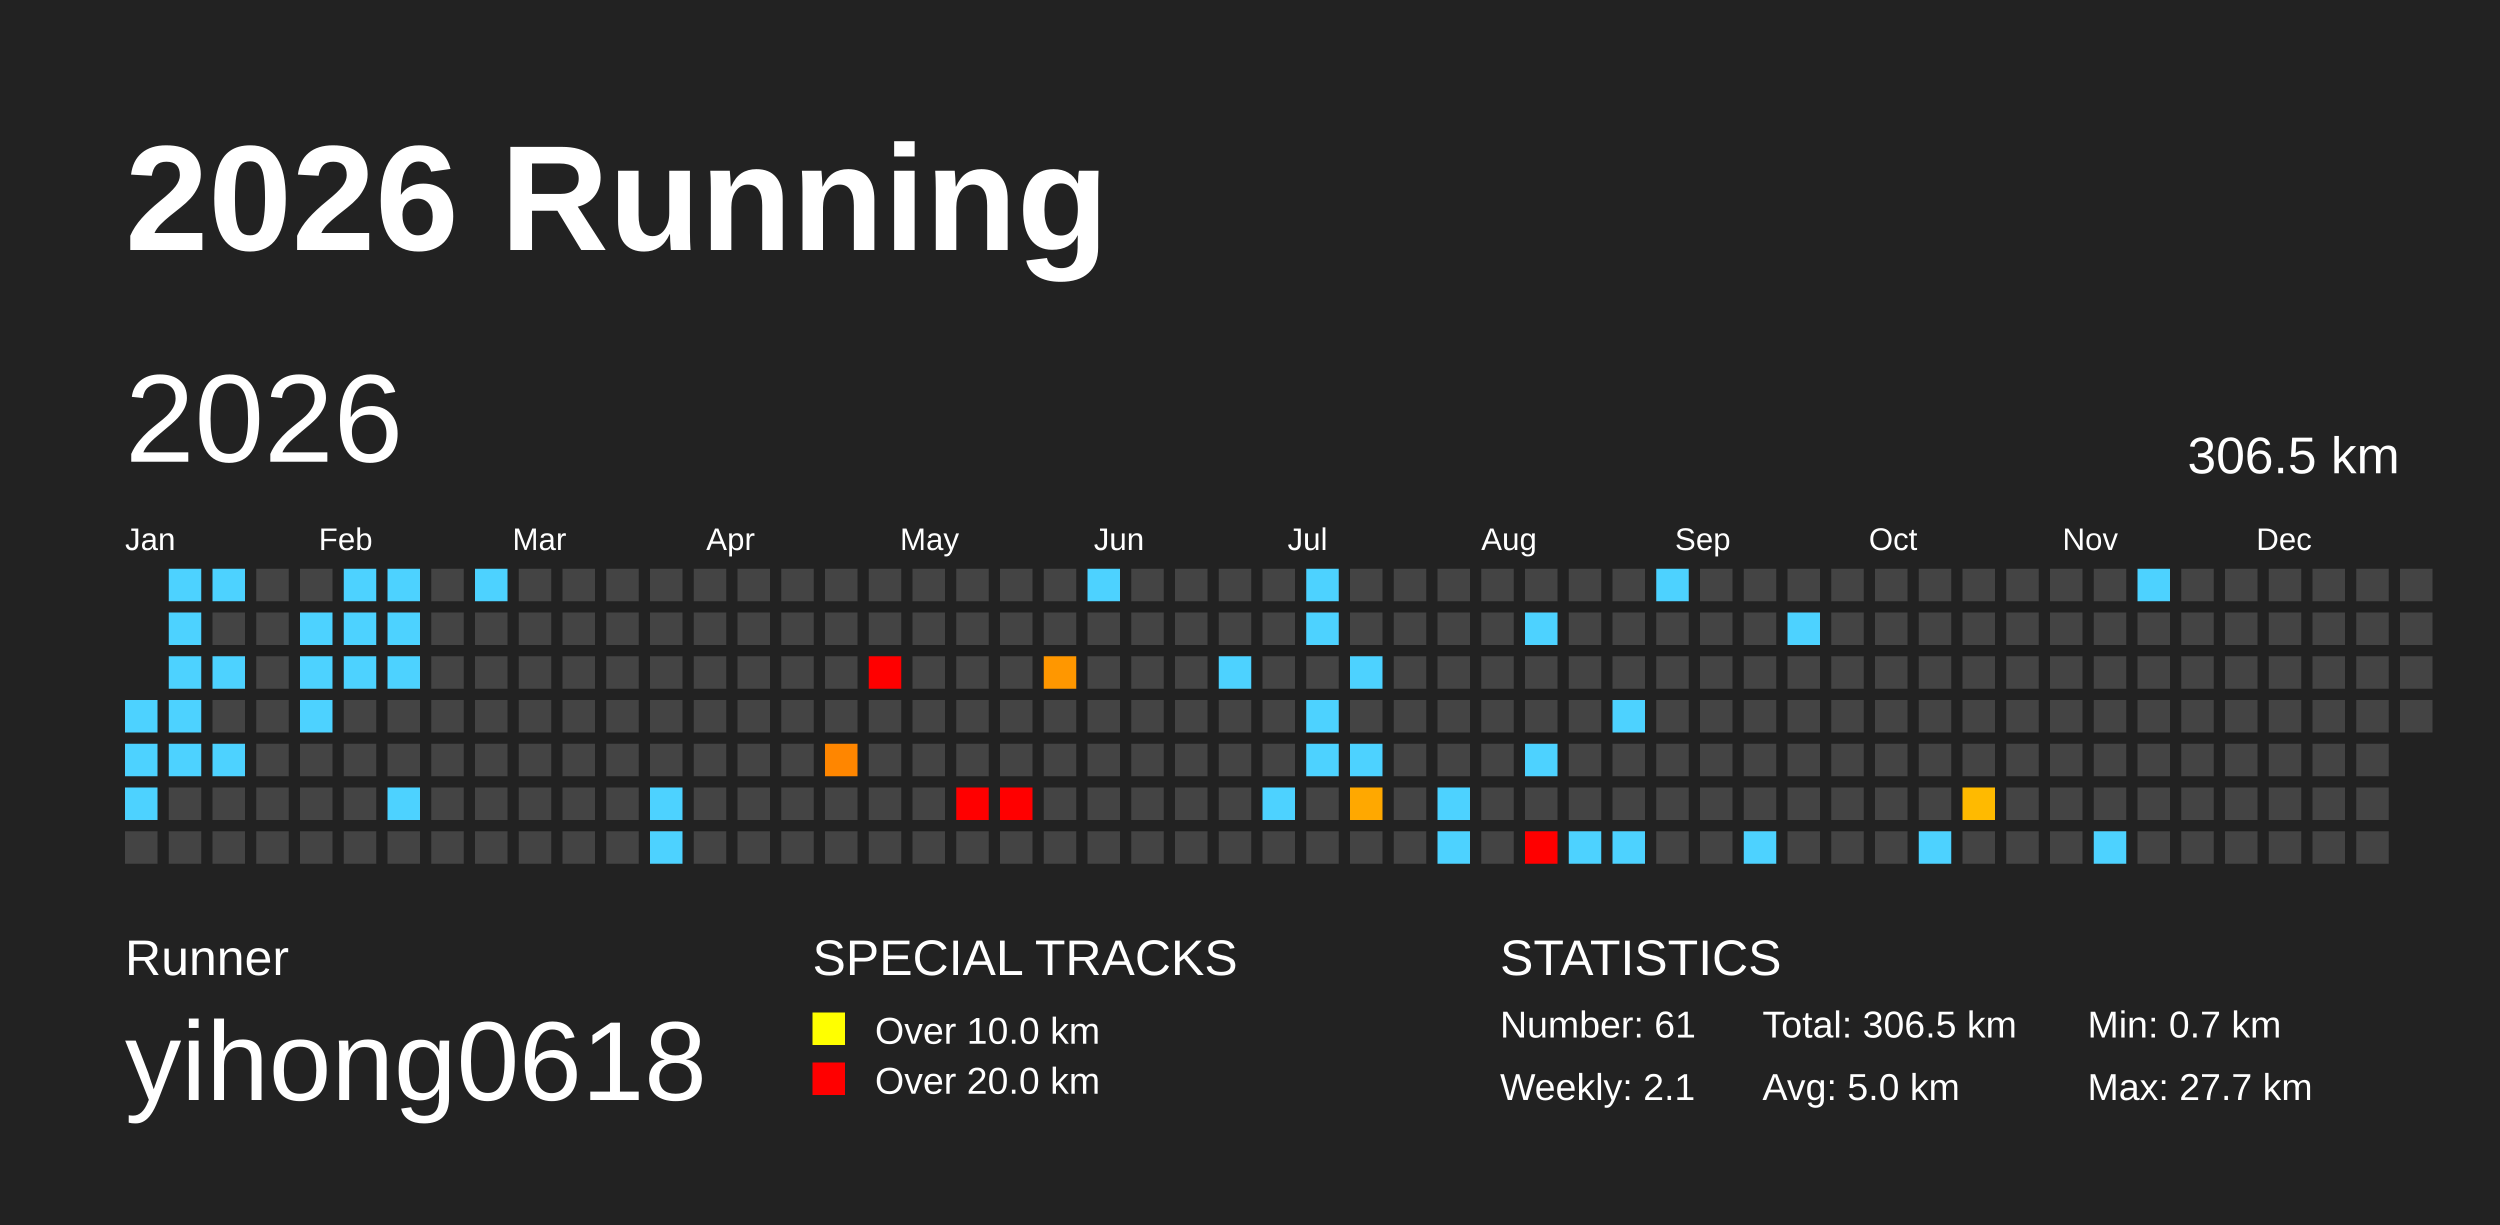
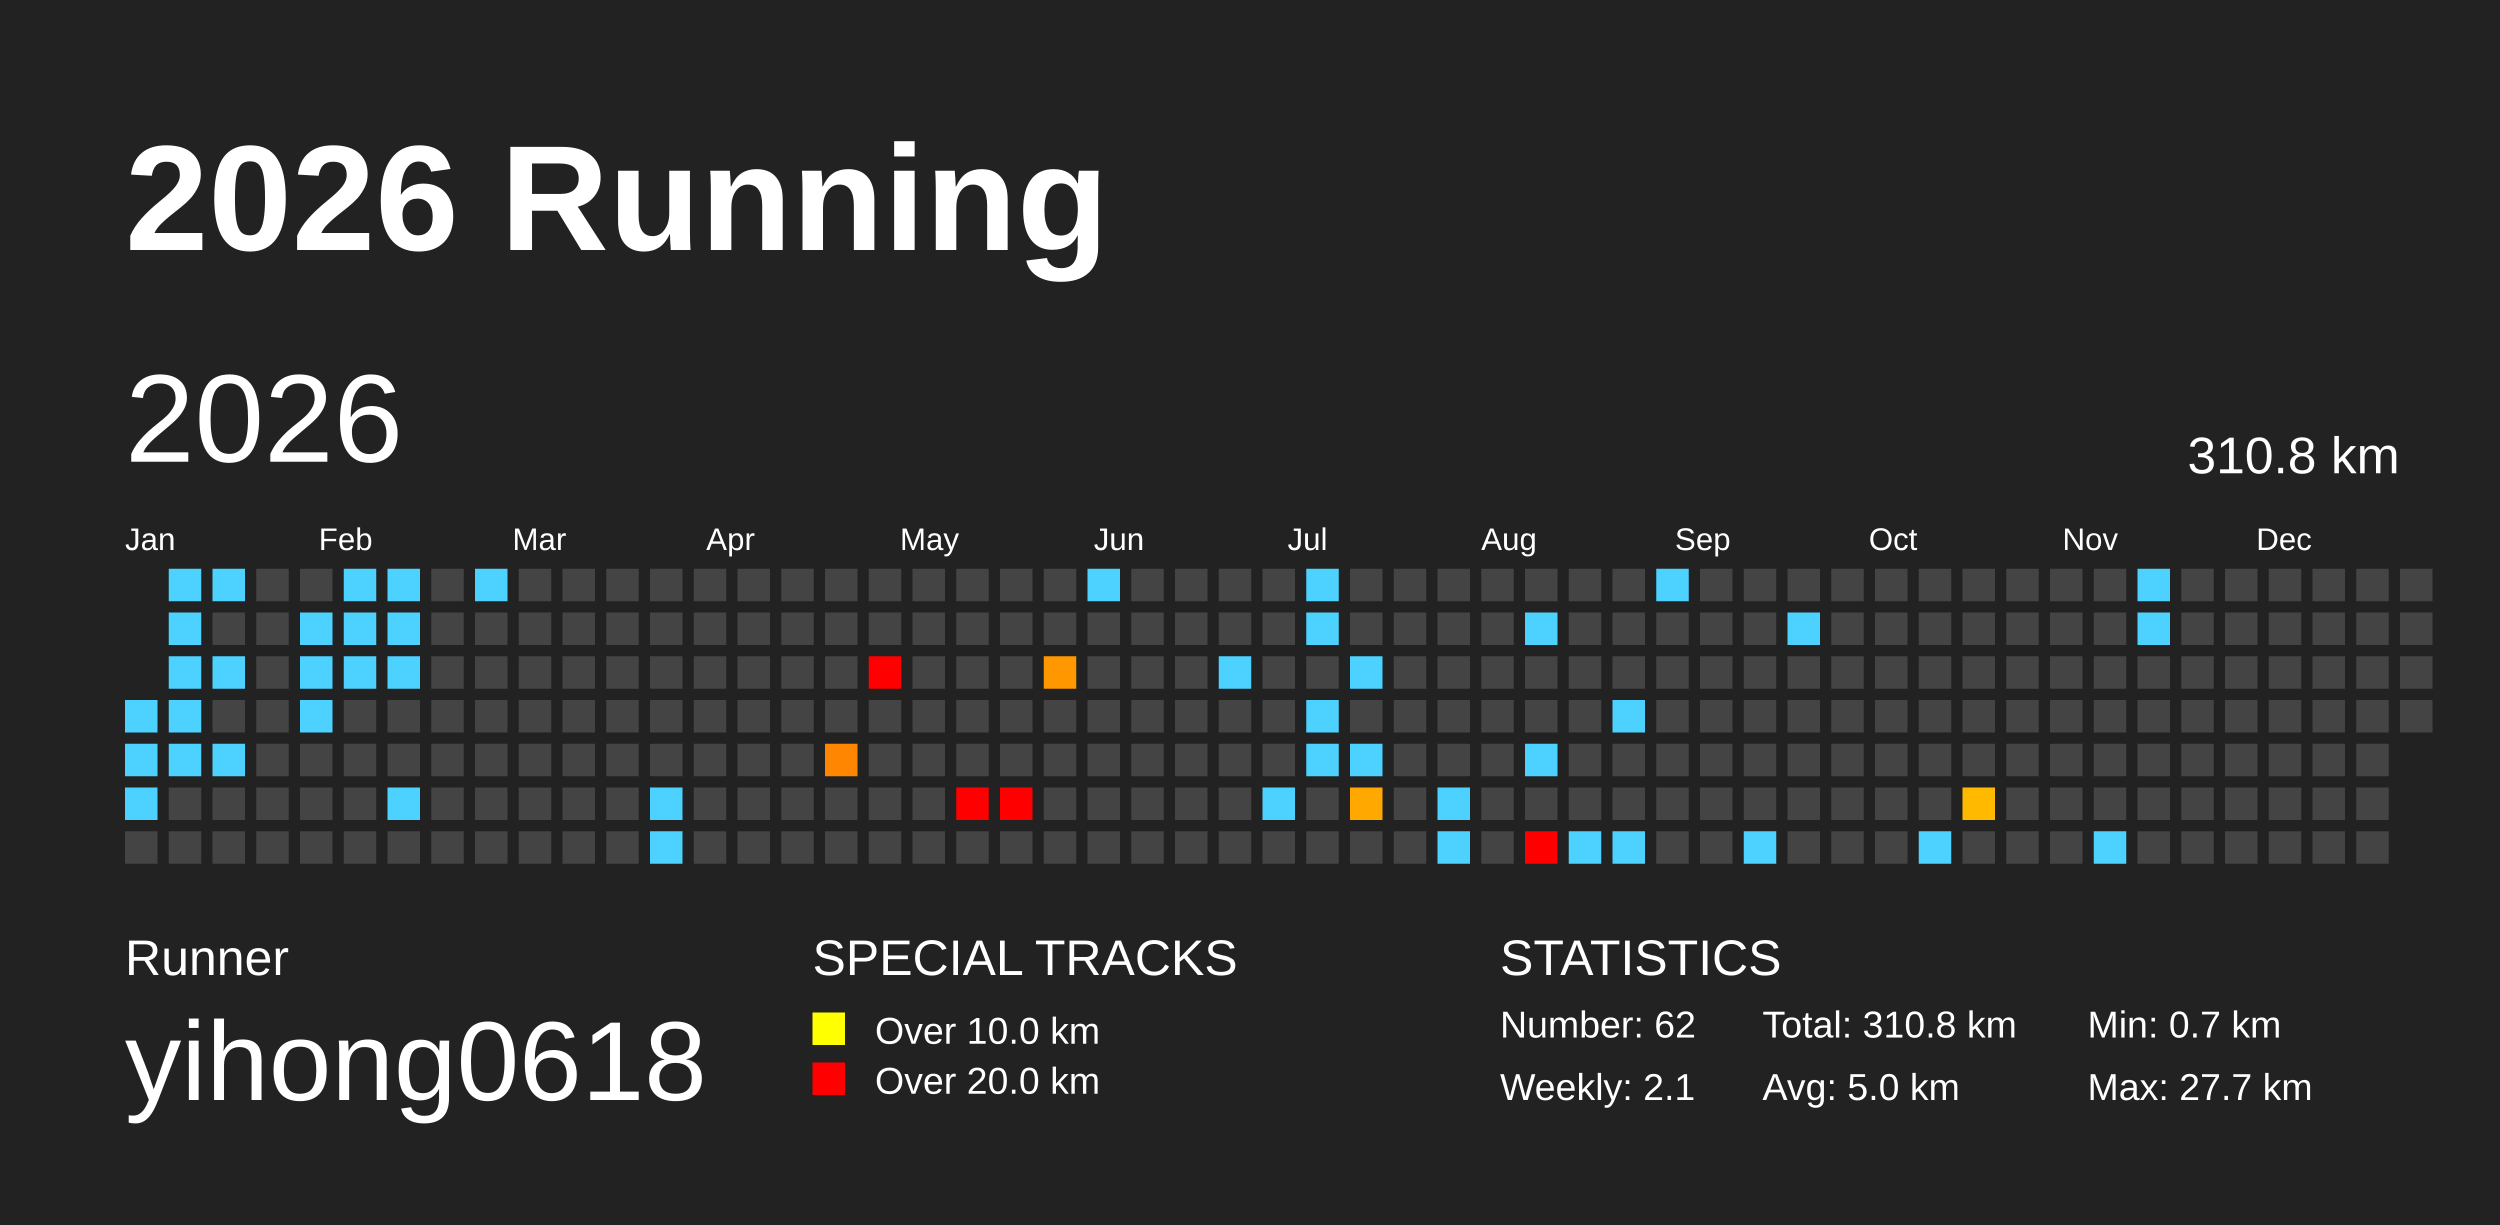
<svg xmlns="http://www.w3.org/2000/svg" baseProfile="full" height="98mm" version="1.1" viewBox="0,0,200,98" width="200mm">
  <defs />
  <rect fill="#222222" height="98" width="200" x="0" y="0" />
  <text fill="#FFFFFF" style="font-size:12px; font-family:Arial; font-weight:bold;" x="10" y="20">2026 Running</text>
  <text fill="#FFFFFF" style="font-size:4px; font-family:Arial" x="10" y="78">Runner</text>
  <text fill="#FFFFFF" style="font-size:9px; font-family:Arial" x="10" y="88">yihong0618</text>
  <text fill="#FFFFFF" style="font-size:4px; font-family:Arial" x="65" y="78">SPECIAL TRACKS</text>
  <rect fill="yellow" height="2.6" width="2.6" x="65" y="81" />
  <text fill="#FFFFFF" style="font-size:3px; font-family:Arial" x="70" y="83.5">Over 10.0 km</text>
  <rect fill="red" height="2.6" width="2.6" x="65" y="85" />
  <text fill="#FFFFFF" style="font-size:3px; font-family:Arial" x="70" y="87.5">Over 20.0 km</text>
  <text fill="#FFFFFF" style="font-size:4px; font-family:Arial" x="120" y="78">STATISTICS</text>
-   <text fill="#FFFFFF" style="font-size:3px; font-family:Arial" x="120" y="83">Number: 61</text>
+   <text fill="#FFFFFF" style="font-size:3px; font-family:Arial" x="120" y="83">Number: 62</text>
  <text fill="#FFFFFF" style="font-size:3px; font-family:Arial" x="120" y="88">Weekly: 2.1</text>
-   <text fill="#FFFFFF" style="font-size:3px; font-family:Arial" x="141" y="83">Total: 306.5 km</text>
+   <text fill="#FFFFFF" style="font-size:3px; font-family:Arial" x="141" y="83">Total: 310.8 km</text>
  <text fill="#FFFFFF" style="font-size:3px; font-family:Arial" x="141" y="88">Avg: 5.0 km</text>
  <text fill="#FFFFFF" style="font-size:3px; font-family:Arial" x="167" y="83">Min: 0.7 km</text>
  <text fill="#FFFFFF" style="font-size:3px; font-family:Arial" x="167" y="88">Max: 27.7 km</text>
  <text dominant-baseline="hanging" fill="#FFFFFF" style="font-size:10.0px; font-family:Arial;" x="10" y="30">2026</text>
-   <text dominant-baseline="hanging" fill="#FFFFFF" style="font-size:4.125px; font-family:Arial;" x="175" y="35">306.5 km</text>
+   <text dominant-baseline="hanging" fill="#FFFFFF" style="font-size:4.125px; font-family:Arial;" x="175" y="35">310.8 km</text>
  <text fill="#FFFFFF" style="font-size:2.5px; font-family:Arial" x="10.0" y="44">Jan</text>
  <text fill="#FFFFFF" style="font-size:2.5px; font-family:Arial" x="25.5" y="44">Feb</text>
  <text fill="#FFFFFF" style="font-size:2.5px; font-family:Arial" x="41.0" y="44">Mar</text>
  <text fill="#FFFFFF" style="font-size:2.5px; font-family:Arial" x="56.5" y="44">Apr</text>
  <text fill="#FFFFFF" style="font-size:2.5px; font-family:Arial" x="72.0" y="44">May</text>
  <text fill="#FFFFFF" style="font-size:2.5px; font-family:Arial" x="87.5" y="44">Jun</text>
  <text fill="#FFFFFF" style="font-size:2.5px; font-family:Arial" x="103.0" y="44">Jul</text>
  <text fill="#FFFFFF" style="font-size:2.5px; font-family:Arial" x="118.5" y="44">Aug</text>
  <text fill="#FFFFFF" style="font-size:2.5px; font-family:Arial" x="134.0" y="44">Sep</text>
  <text fill="#FFFFFF" style="font-size:2.5px; font-family:Arial" x="149.5" y="44">Oct</text>
  <text fill="#FFFFFF" style="font-size:2.5px; font-family:Arial" x="165.0" y="44">Nov</text>
  <text fill="#FFFFFF" style="font-size:2.5px; font-family:Arial" x="180.5" y="44">Dec</text>
  <rect fill="#4dd2ff" height="2.6" width="2.6" x="10.0" y="56.0" />
  <rect fill="#4dd2ff" height="2.6" width="2.6" x="10.0" y="59.5" />
  <rect fill="#4dd2ff" height="2.6" width="2.6" x="10.0" y="63.0" />
  <rect fill="#444444" height="2.6" width="2.6" x="10.0" y="66.5" />
  <rect fill="#4dd2ff" height="2.6" width="2.6" x="13.5" y="45.5" />
  <rect fill="#4dd2ff" height="2.6" width="2.6" x="13.5" y="49.0" />
  <rect fill="#4dd2ff" height="2.6" width="2.6" x="13.5" y="52.5" />
  <rect fill="#4dd2ff" height="2.6" width="2.6" x="13.5" y="56.0" />
  <rect fill="#4dd2ff" height="2.6" width="2.6" x="13.5" y="59.5" />
  <rect fill="#444444" height="2.6" width="2.6" x="13.5" y="63.0" />
  <rect fill="#444444" height="2.6" width="2.6" x="13.5" y="66.5" />
  <rect fill="#4dd2ff" height="2.6" width="2.6" x="17.0" y="45.5" />
  <rect fill="#444444" height="2.6" width="2.6" x="17.0" y="49.0" />
  <rect fill="#4dd2ff" height="2.6" width="2.6" x="17.0" y="52.5" />
  <rect fill="#444444" height="2.6" width="2.6" x="17.0" y="56.0" />
  <rect fill="#4dd2ff" height="2.6" width="2.6" x="17.0" y="59.5" />
  <rect fill="#444444" height="2.6" width="2.6" x="17.0" y="63.0" />
  <rect fill="#444444" height="2.6" width="2.6" x="17.0" y="66.5" />
  <rect fill="#444444" height="2.6" width="2.6" x="20.5" y="45.5" />
  <rect fill="#444444" height="2.6" width="2.6" x="20.5" y="49.0" />
  <rect fill="#444444" height="2.6" width="2.6" x="20.5" y="52.5" />
  <rect fill="#444444" height="2.6" width="2.6" x="20.5" y="56.0" />
  <rect fill="#444444" height="2.6" width="2.6" x="20.5" y="59.5" />
  <rect fill="#444444" height="2.6" width="2.6" x="20.5" y="63.0" />
  <rect fill="#444444" height="2.6" width="2.6" x="20.5" y="66.5" />
  <rect fill="#444444" height="2.6" width="2.6" x="24.0" y="45.5" />
  <rect fill="#4dd2ff" height="2.6" width="2.6" x="24.0" y="49.0" />
  <rect fill="#4dd2ff" height="2.6" width="2.6" x="24.0" y="52.5" />
  <rect fill="#4dd2ff" height="2.6" width="2.6" x="24.0" y="56.0" />
  <rect fill="#444444" height="2.6" width="2.6" x="24.0" y="59.5" />
  <rect fill="#444444" height="2.6" width="2.6" x="24.0" y="63.0" />
  <rect fill="#444444" height="2.6" width="2.6" x="24.0" y="66.5" />
  <rect fill="#4dd2ff" height="2.6" width="2.6" x="27.5" y="45.5" />
  <rect fill="#4dd2ff" height="2.6" width="2.6" x="27.5" y="49.0" />
  <rect fill="#4dd2ff" height="2.6" width="2.6" x="27.5" y="52.5" />
  <rect fill="#444444" height="2.6" width="2.6" x="27.5" y="56.0" />
  <rect fill="#444444" height="2.6" width="2.6" x="27.5" y="59.5" />
  <rect fill="#444444" height="2.6" width="2.6" x="27.5" y="63.0" />
  <rect fill="#444444" height="2.6" width="2.6" x="27.5" y="66.5" />
  <rect fill="#4dd2ff" height="2.6" width="2.6" x="31.0" y="45.5" />
  <rect fill="#4dd2ff" height="2.6" width="2.6" x="31.0" y="49.0" />
  <rect fill="#4dd2ff" height="2.6" width="2.6" x="31.0" y="52.5" />
  <rect fill="#444444" height="2.6" width="2.6" x="31.0" y="56.0" />
  <rect fill="#444444" height="2.6" width="2.6" x="31.0" y="59.5" />
  <rect fill="#4dd2ff" height="2.6" width="2.6" x="31.0" y="63.0" />
  <rect fill="#444444" height="2.6" width="2.6" x="31.0" y="66.5" />
  <rect fill="#444444" height="2.6" width="2.6" x="34.5" y="45.5" />
  <rect fill="#444444" height="2.6" width="2.6" x="34.5" y="49.0" />
  <rect fill="#444444" height="2.6" width="2.6" x="34.5" y="52.5" />
  <rect fill="#444444" height="2.6" width="2.6" x="34.5" y="56.0" />
  <rect fill="#444444" height="2.6" width="2.6" x="34.5" y="59.5" />
  <rect fill="#444444" height="2.6" width="2.6" x="34.5" y="63.0" />
  <rect fill="#444444" height="2.6" width="2.6" x="34.5" y="66.5" />
  <rect fill="#4dd2ff" height="2.6" width="2.6" x="38.0" y="45.5" />
  <rect fill="#444444" height="2.6" width="2.6" x="38.0" y="49.0" />
  <rect fill="#444444" height="2.6" width="2.6" x="38.0" y="52.5" />
  <rect fill="#444444" height="2.6" width="2.6" x="38.0" y="56.0" />
  <rect fill="#444444" height="2.6" width="2.6" x="38.0" y="59.5" />
  <rect fill="#444444" height="2.6" width="2.6" x="38.0" y="63.0" />
  <rect fill="#444444" height="2.6" width="2.6" x="38.0" y="66.5" />
  <rect fill="#444444" height="2.6" width="2.6" x="41.5" y="45.5" />
  <rect fill="#444444" height="2.6" width="2.6" x="41.5" y="49.0" />
  <rect fill="#444444" height="2.6" width="2.6" x="41.5" y="52.5" />
  <rect fill="#444444" height="2.6" width="2.6" x="41.5" y="56.0" />
  <rect fill="#444444" height="2.6" width="2.6" x="41.5" y="59.5" />
  <rect fill="#444444" height="2.6" width="2.6" x="41.5" y="63.0" />
  <rect fill="#444444" height="2.6" width="2.6" x="41.5" y="66.5" />
  <rect fill="#444444" height="2.6" width="2.6" x="45.0" y="45.5" />
  <rect fill="#444444" height="2.6" width="2.6" x="45.0" y="49.0" />
  <rect fill="#444444" height="2.6" width="2.6" x="45.0" y="52.5" />
  <rect fill="#444444" height="2.6" width="2.6" x="45.0" y="56.0" />
  <rect fill="#444444" height="2.6" width="2.6" x="45.0" y="59.5" />
  <rect fill="#444444" height="2.6" width="2.6" x="45.0" y="63.0" />
  <rect fill="#444444" height="2.6" width="2.6" x="45.0" y="66.5" />
  <rect fill="#444444" height="2.6" width="2.6" x="48.5" y="45.5" />
  <rect fill="#444444" height="2.6" width="2.6" x="48.5" y="49.0" />
  <rect fill="#444444" height="2.6" width="2.6" x="48.5" y="52.5" />
  <rect fill="#444444" height="2.6" width="2.6" x="48.5" y="56.0" />
  <rect fill="#444444" height="2.6" width="2.6" x="48.5" y="59.5" />
  <rect fill="#444444" height="2.6" width="2.6" x="48.5" y="63.0" />
  <rect fill="#444444" height="2.6" width="2.6" x="48.5" y="66.5" />
  <rect fill="#444444" height="2.6" width="2.6" x="52.0" y="45.5" />
  <rect fill="#444444" height="2.6" width="2.6" x="52.0" y="49.0" />
  <rect fill="#444444" height="2.6" width="2.6" x="52.0" y="52.5" />
  <rect fill="#444444" height="2.6" width="2.6" x="52.0" y="56.0" />
  <rect fill="#444444" height="2.6" width="2.6" x="52.0" y="59.5" />
  <rect fill="#4dd2ff" height="2.6" width="2.6" x="52.0" y="63.0" />
  <rect fill="#4dd2ff" height="2.6" width="2.6" x="52.0" y="66.5" />
  <rect fill="#444444" height="2.6" width="2.6" x="55.5" y="45.5" />
  <rect fill="#444444" height="2.6" width="2.6" x="55.5" y="49.0" />
  <rect fill="#444444" height="2.6" width="2.6" x="55.5" y="52.5" />
  <rect fill="#444444" height="2.6" width="2.6" x="55.5" y="56.0" />
  <rect fill="#444444" height="2.6" width="2.6" x="55.5" y="59.5" />
  <rect fill="#444444" height="2.6" width="2.6" x="55.5" y="63.0" />
  <rect fill="#444444" height="2.6" width="2.6" x="55.5" y="66.5" />
  <rect fill="#444444" height="2.6" width="2.6" x="59.0" y="45.5" />
  <rect fill="#444444" height="2.6" width="2.6" x="59.0" y="49.0" />
  <rect fill="#444444" height="2.6" width="2.6" x="59.0" y="52.5" />
  <rect fill="#444444" height="2.6" width="2.6" x="59.0" y="56.0" />
  <rect fill="#444444" height="2.6" width="2.6" x="59.0" y="59.5" />
  <rect fill="#444444" height="2.6" width="2.6" x="59.0" y="63.0" />
  <rect fill="#444444" height="2.6" width="2.6" x="59.0" y="66.5" />
  <rect fill="#444444" height="2.6" width="2.6" x="62.5" y="45.5" />
  <rect fill="#444444" height="2.6" width="2.6" x="62.5" y="49.0" />
  <rect fill="#444444" height="2.6" width="2.6" x="62.5" y="52.5" />
  <rect fill="#444444" height="2.6" width="2.6" x="62.5" y="56.0" />
  <rect fill="#444444" height="2.6" width="2.6" x="62.5" y="59.5" />
  <rect fill="#444444" height="2.6" width="2.6" x="62.5" y="63.0" />
  <rect fill="#444444" height="2.6" width="2.6" x="62.5" y="66.5" />
  <rect fill="#444444" height="2.6" width="2.6" x="66.0" y="45.5" />
  <rect fill="#444444" height="2.6" width="2.6" x="66.0" y="49.0" />
  <rect fill="#444444" height="2.6" width="2.6" x="66.0" y="52.5" />
  <rect fill="#444444" height="2.6" width="2.6" x="66.0" y="56.0" />
  <rect fill="#ff8600" height="2.6" width="2.6" x="66.0" y="59.5" />
  <rect fill="#444444" height="2.6" width="2.6" x="66.0" y="63.0" />
  <rect fill="#444444" height="2.6" width="2.6" x="66.0" y="66.5" />
  <rect fill="#444444" height="2.6" width="2.6" x="69.5" y="45.5" />
  <rect fill="#444444" height="2.6" width="2.6" x="69.5" y="49.0" />
  <rect fill="red" height="2.6" width="2.6" x="69.5" y="52.5" />
  <rect fill="#444444" height="2.6" width="2.6" x="69.5" y="56.0" />
  <rect fill="#444444" height="2.6" width="2.6" x="69.5" y="59.5" />
  <rect fill="#444444" height="2.6" width="2.6" x="69.5" y="63.0" />
  <rect fill="#444444" height="2.6" width="2.6" x="69.5" y="66.5" />
  <rect fill="#444444" height="2.6" width="2.6" x="73.0" y="45.5" />
  <rect fill="#444444" height="2.6" width="2.6" x="73.0" y="49.0" />
  <rect fill="#444444" height="2.6" width="2.6" x="73.0" y="52.5" />
  <rect fill="#444444" height="2.6" width="2.6" x="73.0" y="56.0" />
  <rect fill="#444444" height="2.6" width="2.6" x="73.0" y="59.5" />
  <rect fill="#444444" height="2.6" width="2.6" x="73.0" y="63.0" />
  <rect fill="#444444" height="2.6" width="2.6" x="73.0" y="66.5" />
  <rect fill="#444444" height="2.6" width="2.6" x="76.5" y="45.5" />
  <rect fill="#444444" height="2.6" width="2.6" x="76.5" y="49.0" />
  <rect fill="#444444" height="2.6" width="2.6" x="76.5" y="52.5" />
  <rect fill="#444444" height="2.6" width="2.6" x="76.5" y="56.0" />
  <rect fill="#444444" height="2.6" width="2.6" x="76.5" y="59.5" />
  <rect fill="red" height="2.6" width="2.6" x="76.5" y="63.0" />
  <rect fill="#444444" height="2.6" width="2.6" x="76.5" y="66.5" />
  <rect fill="#444444" height="2.6" width="2.6" x="80.0" y="45.5" />
  <rect fill="#444444" height="2.6" width="2.6" x="80.0" y="49.0" />
  <rect fill="#444444" height="2.6" width="2.6" x="80.0" y="52.5" />
  <rect fill="#444444" height="2.6" width="2.6" x="80.0" y="56.0" />
  <rect fill="#444444" height="2.6" width="2.6" x="80.0" y="59.5" />
  <rect fill="red" height="2.6" width="2.6" x="80.0" y="63.0" />
  <rect fill="#444444" height="2.6" width="2.6" x="80.0" y="66.5" />
  <rect fill="#444444" height="2.6" width="2.6" x="83.5" y="45.5" />
  <rect fill="#444444" height="2.6" width="2.6" x="83.5" y="49.0" />
  <rect fill="#ff9700" height="2.6" width="2.6" x="83.5" y="52.5" />
  <rect fill="#444444" height="2.6" width="2.6" x="83.5" y="56.0" />
  <rect fill="#444444" height="2.6" width="2.6" x="83.5" y="59.5" />
  <rect fill="#444444" height="2.6" width="2.6" x="83.5" y="63.0" />
  <rect fill="#444444" height="2.6" width="2.6" x="83.5" y="66.5" />
  <rect fill="#4dd2ff" height="2.6" width="2.6" x="87.0" y="45.5" />
  <rect fill="#444444" height="2.6" width="2.6" x="87.0" y="49.0" />
  <rect fill="#444444" height="2.6" width="2.6" x="87.0" y="52.5" />
  <rect fill="#444444" height="2.6" width="2.6" x="87.0" y="56.0" />
  <rect fill="#444444" height="2.6" width="2.6" x="87.0" y="59.5" />
  <rect fill="#444444" height="2.6" width="2.6" x="87.0" y="63.0" />
  <rect fill="#444444" height="2.6" width="2.6" x="87.0" y="66.5" />
  <rect fill="#444444" height="2.6" width="2.6" x="90.5" y="45.5" />
  <rect fill="#444444" height="2.6" width="2.6" x="90.5" y="49.0" />
  <rect fill="#444444" height="2.6" width="2.6" x="90.5" y="52.5" />
  <rect fill="#444444" height="2.6" width="2.6" x="90.5" y="56.0" />
  <rect fill="#444444" height="2.6" width="2.6" x="90.5" y="59.5" />
  <rect fill="#444444" height="2.6" width="2.6" x="90.5" y="63.0" />
  <rect fill="#444444" height="2.6" width="2.6" x="90.5" y="66.5" />
  <rect fill="#444444" height="2.6" width="2.6" x="94.0" y="45.5" />
  <rect fill="#444444" height="2.6" width="2.6" x="94.0" y="49.0" />
  <rect fill="#444444" height="2.6" width="2.6" x="94.0" y="52.5" />
  <rect fill="#444444" height="2.6" width="2.6" x="94.0" y="56.0" />
  <rect fill="#444444" height="2.6" width="2.6" x="94.0" y="59.5" />
  <rect fill="#444444" height="2.6" width="2.6" x="94.0" y="63.0" />
  <rect fill="#444444" height="2.6" width="2.6" x="94.0" y="66.5" />
  <rect fill="#444444" height="2.6" width="2.6" x="97.5" y="45.5" />
  <rect fill="#444444" height="2.6" width="2.6" x="97.5" y="49.0" />
  <rect fill="#4dd2ff" height="2.6" width="2.6" x="97.5" y="52.5" />
  <rect fill="#444444" height="2.6" width="2.6" x="97.5" y="56.0" />
  <rect fill="#444444" height="2.6" width="2.6" x="97.5" y="59.5" />
  <rect fill="#444444" height="2.6" width="2.6" x="97.5" y="63.0" />
  <rect fill="#444444" height="2.6" width="2.6" x="97.5" y="66.5" />
  <rect fill="#444444" height="2.6" width="2.6" x="101.0" y="45.5" />
  <rect fill="#444444" height="2.6" width="2.6" x="101.0" y="49.0" />
  <rect fill="#444444" height="2.6" width="2.6" x="101.0" y="52.5" />
  <rect fill="#444444" height="2.6" width="2.6" x="101.0" y="56.0" />
  <rect fill="#444444" height="2.6" width="2.6" x="101.0" y="59.5" />
  <rect fill="#4dd2ff" height="2.6" width="2.6" x="101.0" y="63.0" />
  <rect fill="#444444" height="2.6" width="2.6" x="101.0" y="66.5" />
  <rect fill="#4dd2ff" height="2.6" width="2.6" x="104.5" y="45.5" />
  <rect fill="#4dd2ff" height="2.6" width="2.6" x="104.5" y="49.0" />
  <rect fill="#444444" height="2.6" width="2.6" x="104.5" y="52.5" />
  <rect fill="#4dd2ff" height="2.6" width="2.6" x="104.5" y="56.0" />
  <rect fill="#4dd2ff" height="2.6" width="2.6" x="104.5" y="59.5" />
  <rect fill="#444444" height="2.6" width="2.6" x="104.5" y="63.0" />
  <rect fill="#444444" height="2.6" width="2.6" x="104.5" y="66.5" />
  <rect fill="#444444" height="2.6" width="2.6" x="108.0" y="45.5" />
  <rect fill="#444444" height="2.6" width="2.6" x="108.0" y="49.0" />
  <rect fill="#4dd2ff" height="2.6" width="2.6" x="108.0" y="52.5" />
  <rect fill="#444444" height="2.6" width="2.6" x="108.0" y="56.0" />
  <rect fill="#4dd2ff" height="2.6" width="2.6" x="108.0" y="59.5" />
  <rect fill="#ffa800" height="2.6" width="2.6" x="108.0" y="63.0" />
  <rect fill="#444444" height="2.6" width="2.6" x="108.0" y="66.5" />
  <rect fill="#444444" height="2.6" width="2.6" x="111.5" y="45.5" />
  <rect fill="#444444" height="2.6" width="2.6" x="111.5" y="49.0" />
  <rect fill="#444444" height="2.6" width="2.6" x="111.5" y="52.5" />
  <rect fill="#444444" height="2.6" width="2.6" x="111.5" y="56.0" />
  <rect fill="#444444" height="2.6" width="2.6" x="111.5" y="59.5" />
  <rect fill="#444444" height="2.6" width="2.6" x="111.5" y="63.0" />
  <rect fill="#444444" height="2.6" width="2.6" x="111.5" y="66.5" />
  <rect fill="#444444" height="2.6" width="2.6" x="115.0" y="45.5" />
  <rect fill="#444444" height="2.6" width="2.6" x="115.0" y="49.0" />
  <rect fill="#444444" height="2.6" width="2.6" x="115.0" y="52.5" />
  <rect fill="#444444" height="2.6" width="2.6" x="115.0" y="56.0" />
  <rect fill="#444444" height="2.6" width="2.6" x="115.0" y="59.5" />
  <rect fill="#4dd2ff" height="2.6" width="2.6" x="115.0" y="63.0" />
  <rect fill="#4dd2ff" height="2.6" width="2.6" x="115.0" y="66.5" />
  <rect fill="#444444" height="2.6" width="2.6" x="118.5" y="45.5" />
  <rect fill="#444444" height="2.6" width="2.6" x="118.5" y="49.0" />
  <rect fill="#444444" height="2.6" width="2.6" x="118.5" y="52.5" />
  <rect fill="#444444" height="2.6" width="2.6" x="118.5" y="56.0" />
  <rect fill="#444444" height="2.6" width="2.6" x="118.5" y="59.5" />
  <rect fill="#444444" height="2.6" width="2.6" x="118.5" y="63.0" />
  <rect fill="#444444" height="2.6" width="2.6" x="118.5" y="66.5" />
  <rect fill="#444444" height="2.6" width="2.6" x="122.0" y="45.5" />
  <rect fill="#4dd2ff" height="2.6" width="2.6" x="122.0" y="49.0" />
  <rect fill="#444444" height="2.6" width="2.6" x="122.0" y="52.5" />
  <rect fill="#444444" height="2.6" width="2.6" x="122.0" y="56.0" />
  <rect fill="#4dd2ff" height="2.6" width="2.6" x="122.0" y="59.5" />
  <rect fill="#444444" height="2.6" width="2.6" x="122.0" y="63.0" />
  <rect fill="red" height="2.6" width="2.6" x="122.0" y="66.5" />
  <rect fill="#444444" height="2.6" width="2.6" x="125.5" y="45.5" />
  <rect fill="#444444" height="2.6" width="2.6" x="125.5" y="49.0" />
  <rect fill="#444444" height="2.6" width="2.6" x="125.5" y="52.5" />
  <rect fill="#444444" height="2.6" width="2.6" x="125.5" y="56.0" />
  <rect fill="#444444" height="2.6" width="2.6" x="125.5" y="59.5" />
  <rect fill="#444444" height="2.6" width="2.6" x="125.5" y="63.0" />
  <rect fill="#4dd2ff" height="2.6" width="2.6" x="125.5" y="66.5" />
  <rect fill="#444444" height="2.6" width="2.6" x="129.0" y="45.5" />
  <rect fill="#444444" height="2.6" width="2.6" x="129.0" y="49.0" />
  <rect fill="#444444" height="2.6" width="2.6" x="129.0" y="52.5" />
  <rect fill="#4dd2ff" height="2.6" width="2.6" x="129.0" y="56.0" />
  <rect fill="#444444" height="2.6" width="2.6" x="129.0" y="59.5" />
  <rect fill="#444444" height="2.6" width="2.6" x="129.0" y="63.0" />
  <rect fill="#4dd2ff" height="2.6" width="2.6" x="129.0" y="66.5" />
  <rect fill="#4dd2ff" height="2.6" width="2.6" x="132.5" y="45.5" />
  <rect fill="#444444" height="2.6" width="2.6" x="132.5" y="49.0" />
  <rect fill="#444444" height="2.6" width="2.6" x="132.5" y="52.5" />
  <rect fill="#444444" height="2.6" width="2.6" x="132.5" y="56.0" />
  <rect fill="#444444" height="2.6" width="2.6" x="132.5" y="59.5" />
  <rect fill="#444444" height="2.6" width="2.6" x="132.5" y="63.0" />
  <rect fill="#444444" height="2.6" width="2.6" x="132.5" y="66.5" />
  <rect fill="#444444" height="2.6" width="2.6" x="136.0" y="45.5" />
  <rect fill="#444444" height="2.6" width="2.6" x="136.0" y="49.0" />
  <rect fill="#444444" height="2.6" width="2.6" x="136.0" y="52.5" />
  <rect fill="#444444" height="2.6" width="2.6" x="136.0" y="56.0" />
  <rect fill="#444444" height="2.6" width="2.6" x="136.0" y="59.5" />
  <rect fill="#444444" height="2.6" width="2.6" x="136.0" y="63.0" />
  <rect fill="#444444" height="2.6" width="2.6" x="136.0" y="66.5" />
  <rect fill="#444444" height="2.6" width="2.6" x="139.5" y="45.5" />
  <rect fill="#444444" height="2.6" width="2.6" x="139.5" y="49.0" />
  <rect fill="#444444" height="2.6" width="2.6" x="139.5" y="52.5" />
  <rect fill="#444444" height="2.6" width="2.6" x="139.5" y="56.0" />
  <rect fill="#444444" height="2.6" width="2.6" x="139.5" y="59.5" />
  <rect fill="#444444" height="2.6" width="2.6" x="139.5" y="63.0" />
  <rect fill="#4dd2ff" height="2.6" width="2.6" x="139.5" y="66.5" />
  <rect fill="#444444" height="2.6" width="2.6" x="143.0" y="45.5" />
  <rect fill="#4dd2ff" height="2.6" width="2.6" x="143.0" y="49.0" />
  <rect fill="#444444" height="2.6" width="2.6" x="143.0" y="52.5" />
  <rect fill="#444444" height="2.6" width="2.6" x="143.0" y="56.0" />
  <rect fill="#444444" height="2.6" width="2.6" x="143.0" y="59.5" />
  <rect fill="#444444" height="2.6" width="2.6" x="143.0" y="63.0" />
  <rect fill="#444444" height="2.6" width="2.6" x="143.0" y="66.5" />
  <rect fill="#444444" height="2.6" width="2.6" x="146.5" y="45.5" />
  <rect fill="#444444" height="2.6" width="2.6" x="146.5" y="49.0" />
  <rect fill="#444444" height="2.6" width="2.6" x="146.5" y="52.5" />
  <rect fill="#444444" height="2.6" width="2.6" x="146.5" y="56.0" />
  <rect fill="#444444" height="2.6" width="2.6" x="146.5" y="59.5" />
  <rect fill="#444444" height="2.6" width="2.6" x="146.5" y="63.0" />
  <rect fill="#444444" height="2.6" width="2.6" x="146.5" y="66.5" />
  <rect fill="#444444" height="2.6" width="2.6" x="150.0" y="45.5" />
  <rect fill="#444444" height="2.6" width="2.6" x="150.0" y="49.0" />
  <rect fill="#444444" height="2.6" width="2.6" x="150.0" y="52.5" />
  <rect fill="#444444" height="2.6" width="2.6" x="150.0" y="56.0" />
  <rect fill="#444444" height="2.6" width="2.6" x="150.0" y="59.5" />
  <rect fill="#444444" height="2.6" width="2.6" x="150.0" y="63.0" />
  <rect fill="#444444" height="2.6" width="2.6" x="150.0" y="66.5" />
  <rect fill="#444444" height="2.6" width="2.6" x="153.5" y="45.5" />
  <rect fill="#444444" height="2.6" width="2.6" x="153.5" y="49.0" />
  <rect fill="#444444" height="2.6" width="2.6" x="153.5" y="52.5" />
  <rect fill="#444444" height="2.6" width="2.6" x="153.5" y="56.0" />
  <rect fill="#444444" height="2.6" width="2.6" x="153.5" y="59.5" />
  <rect fill="#444444" height="2.6" width="2.6" x="153.5" y="63.0" />
  <rect fill="#4dd2ff" height="2.6" width="2.6" x="153.5" y="66.5" />
  <rect fill="#444444" height="2.6" width="2.6" x="157.0" y="45.5" />
  <rect fill="#444444" height="2.6" width="2.6" x="157.0" y="49.0" />
  <rect fill="#444444" height="2.6" width="2.6" x="157.0" y="52.5" />
  <rect fill="#444444" height="2.6" width="2.6" x="157.0" y="56.0" />
  <rect fill="#444444" height="2.6" width="2.6" x="157.0" y="59.5" />
  <rect fill="#ffba00" height="2.6" width="2.6" x="157.0" y="63.0" />
  <rect fill="#444444" height="2.6" width="2.6" x="157.0" y="66.5" />
  <rect fill="#444444" height="2.6" width="2.6" x="160.5" y="45.5" />
  <rect fill="#444444" height="2.6" width="2.6" x="160.5" y="49.0" />
  <rect fill="#444444" height="2.6" width="2.6" x="160.5" y="52.5" />
  <rect fill="#444444" height="2.6" width="2.6" x="160.5" y="56.0" />
  <rect fill="#444444" height="2.6" width="2.6" x="160.5" y="59.5" />
  <rect fill="#444444" height="2.6" width="2.6" x="160.5" y="63.0" />
  <rect fill="#444444" height="2.6" width="2.6" x="160.5" y="66.5" />
  <rect fill="#444444" height="2.6" width="2.6" x="164.0" y="45.5" />
  <rect fill="#444444" height="2.6" width="2.6" x="164.0" y="49.0" />
  <rect fill="#444444" height="2.6" width="2.6" x="164.0" y="52.5" />
  <rect fill="#444444" height="2.6" width="2.6" x="164.0" y="56.0" />
  <rect fill="#444444" height="2.6" width="2.6" x="164.0" y="59.5" />
  <rect fill="#444444" height="2.6" width="2.6" x="164.0" y="63.0" />
  <rect fill="#444444" height="2.6" width="2.6" x="164.0" y="66.5" />
  <rect fill="#444444" height="2.6" width="2.6" x="167.5" y="45.5" />
  <rect fill="#444444" height="2.6" width="2.6" x="167.5" y="49.0" />
  <rect fill="#444444" height="2.6" width="2.6" x="167.5" y="52.5" />
  <rect fill="#444444" height="2.6" width="2.6" x="167.5" y="56.0" />
  <rect fill="#444444" height="2.6" width="2.6" x="167.5" y="59.5" />
  <rect fill="#444444" height="2.6" width="2.6" x="167.5" y="63.0" />
  <rect fill="#4dd2ff" height="2.6" width="2.6" x="167.5" y="66.5" />
  <rect fill="#4dd2ff" height="2.6" width="2.6" x="171.0" y="45.5" />
-   <rect fill="#444444" height="2.6" width="2.6" x="171.0" y="49.0" />
+   <rect fill="#4dd2ff" height="2.6" width="2.6" x="171.0" y="49.0" />
  <rect fill="#444444" height="2.6" width="2.6" x="171.0" y="52.5" />
  <rect fill="#444444" height="2.6" width="2.6" x="171.0" y="56.0" />
  <rect fill="#444444" height="2.6" width="2.6" x="171.0" y="59.5" />
  <rect fill="#444444" height="2.6" width="2.6" x="171.0" y="63.0" />
  <rect fill="#444444" height="2.6" width="2.6" x="171.0" y="66.5" />
  <rect fill="#444444" height="2.6" width="2.6" x="174.5" y="45.5" />
  <rect fill="#444444" height="2.6" width="2.6" x="174.5" y="49.0" />
  <rect fill="#444444" height="2.6" width="2.6" x="174.5" y="52.5" />
  <rect fill="#444444" height="2.6" width="2.6" x="174.5" y="56.0" />
  <rect fill="#444444" height="2.6" width="2.6" x="174.5" y="59.5" />
  <rect fill="#444444" height="2.6" width="2.6" x="174.5" y="63.0" />
  <rect fill="#444444" height="2.6" width="2.6" x="174.5" y="66.5" />
  <rect fill="#444444" height="2.6" width="2.6" x="178.0" y="45.5" />
  <rect fill="#444444" height="2.6" width="2.6" x="178.0" y="49.0" />
  <rect fill="#444444" height="2.6" width="2.6" x="178.0" y="52.5" />
  <rect fill="#444444" height="2.6" width="2.6" x="178.0" y="56.0" />
  <rect fill="#444444" height="2.6" width="2.6" x="178.0" y="59.5" />
  <rect fill="#444444" height="2.6" width="2.6" x="178.0" y="63.0" />
  <rect fill="#444444" height="2.6" width="2.6" x="178.0" y="66.5" />
  <rect fill="#444444" height="2.6" width="2.6" x="181.5" y="45.5" />
  <rect fill="#444444" height="2.6" width="2.6" x="181.5" y="49.0" />
  <rect fill="#444444" height="2.6" width="2.6" x="181.5" y="52.5" />
  <rect fill="#444444" height="2.6" width="2.6" x="181.5" y="56.0" />
  <rect fill="#444444" height="2.6" width="2.6" x="181.5" y="59.5" />
  <rect fill="#444444" height="2.6" width="2.6" x="181.5" y="63.0" />
  <rect fill="#444444" height="2.6" width="2.6" x="181.5" y="66.5" />
  <rect fill="#444444" height="2.6" width="2.6" x="185.0" y="45.5" />
  <rect fill="#444444" height="2.6" width="2.6" x="185.0" y="49.0" />
  <rect fill="#444444" height="2.6" width="2.6" x="185.0" y="52.5" />
  <rect fill="#444444" height="2.6" width="2.6" x="185.0" y="56.0" />
  <rect fill="#444444" height="2.6" width="2.6" x="185.0" y="59.5" />
  <rect fill="#444444" height="2.6" width="2.6" x="185.0" y="63.0" />
  <rect fill="#444444" height="2.6" width="2.6" x="185.0" y="66.5" />
  <rect fill="#444444" height="2.6" width="2.6" x="188.5" y="45.5" />
  <rect fill="#444444" height="2.6" width="2.6" x="188.5" y="49.0" />
  <rect fill="#444444" height="2.6" width="2.6" x="188.5" y="52.5" />
  <rect fill="#444444" height="2.6" width="2.6" x="188.5" y="56.0" />
  <rect fill="#444444" height="2.6" width="2.6" x="188.5" y="59.5" />
  <rect fill="#444444" height="2.6" width="2.6" x="188.5" y="63.0" />
  <rect fill="#444444" height="2.6" width="2.6" x="188.5" y="66.5" />
  <rect fill="#444444" height="2.6" width="2.6" x="192.0" y="45.5" />
  <rect fill="#444444" height="2.6" width="2.6" x="192.0" y="49.0" />
  <rect fill="#444444" height="2.6" width="2.6" x="192.0" y="52.5" />
  <rect fill="#444444" height="2.6" width="2.6" x="192.0" y="56.0" />
</svg>
